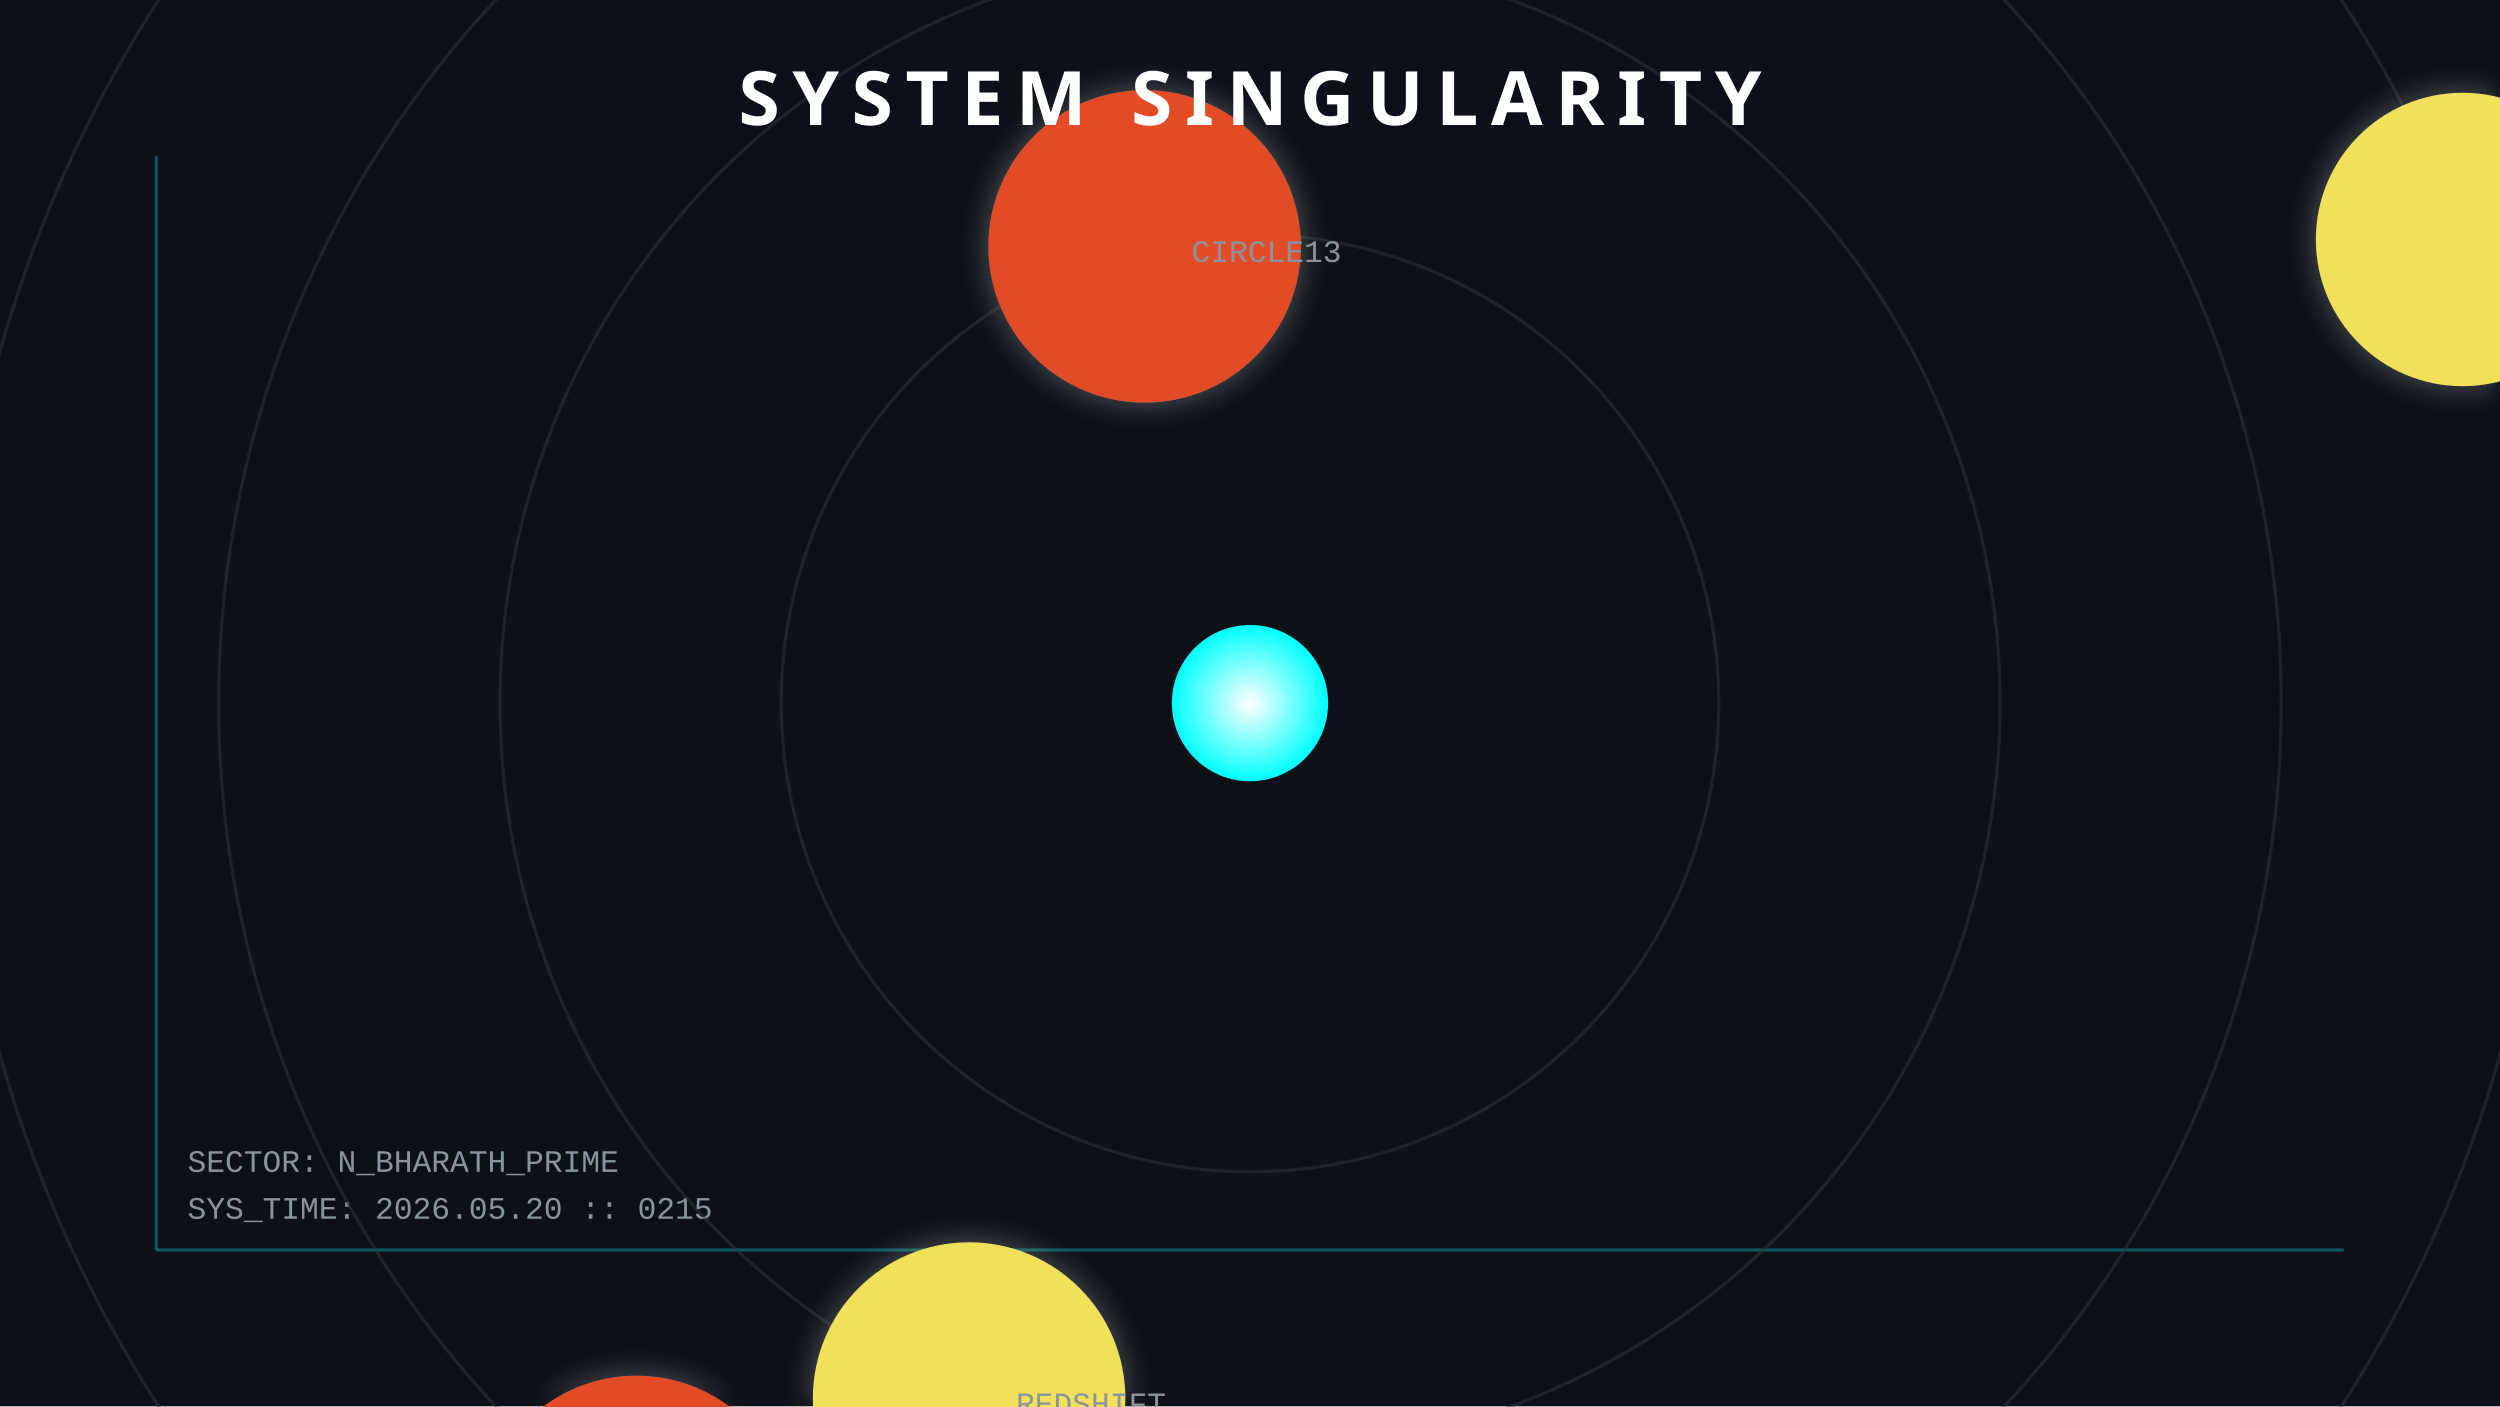
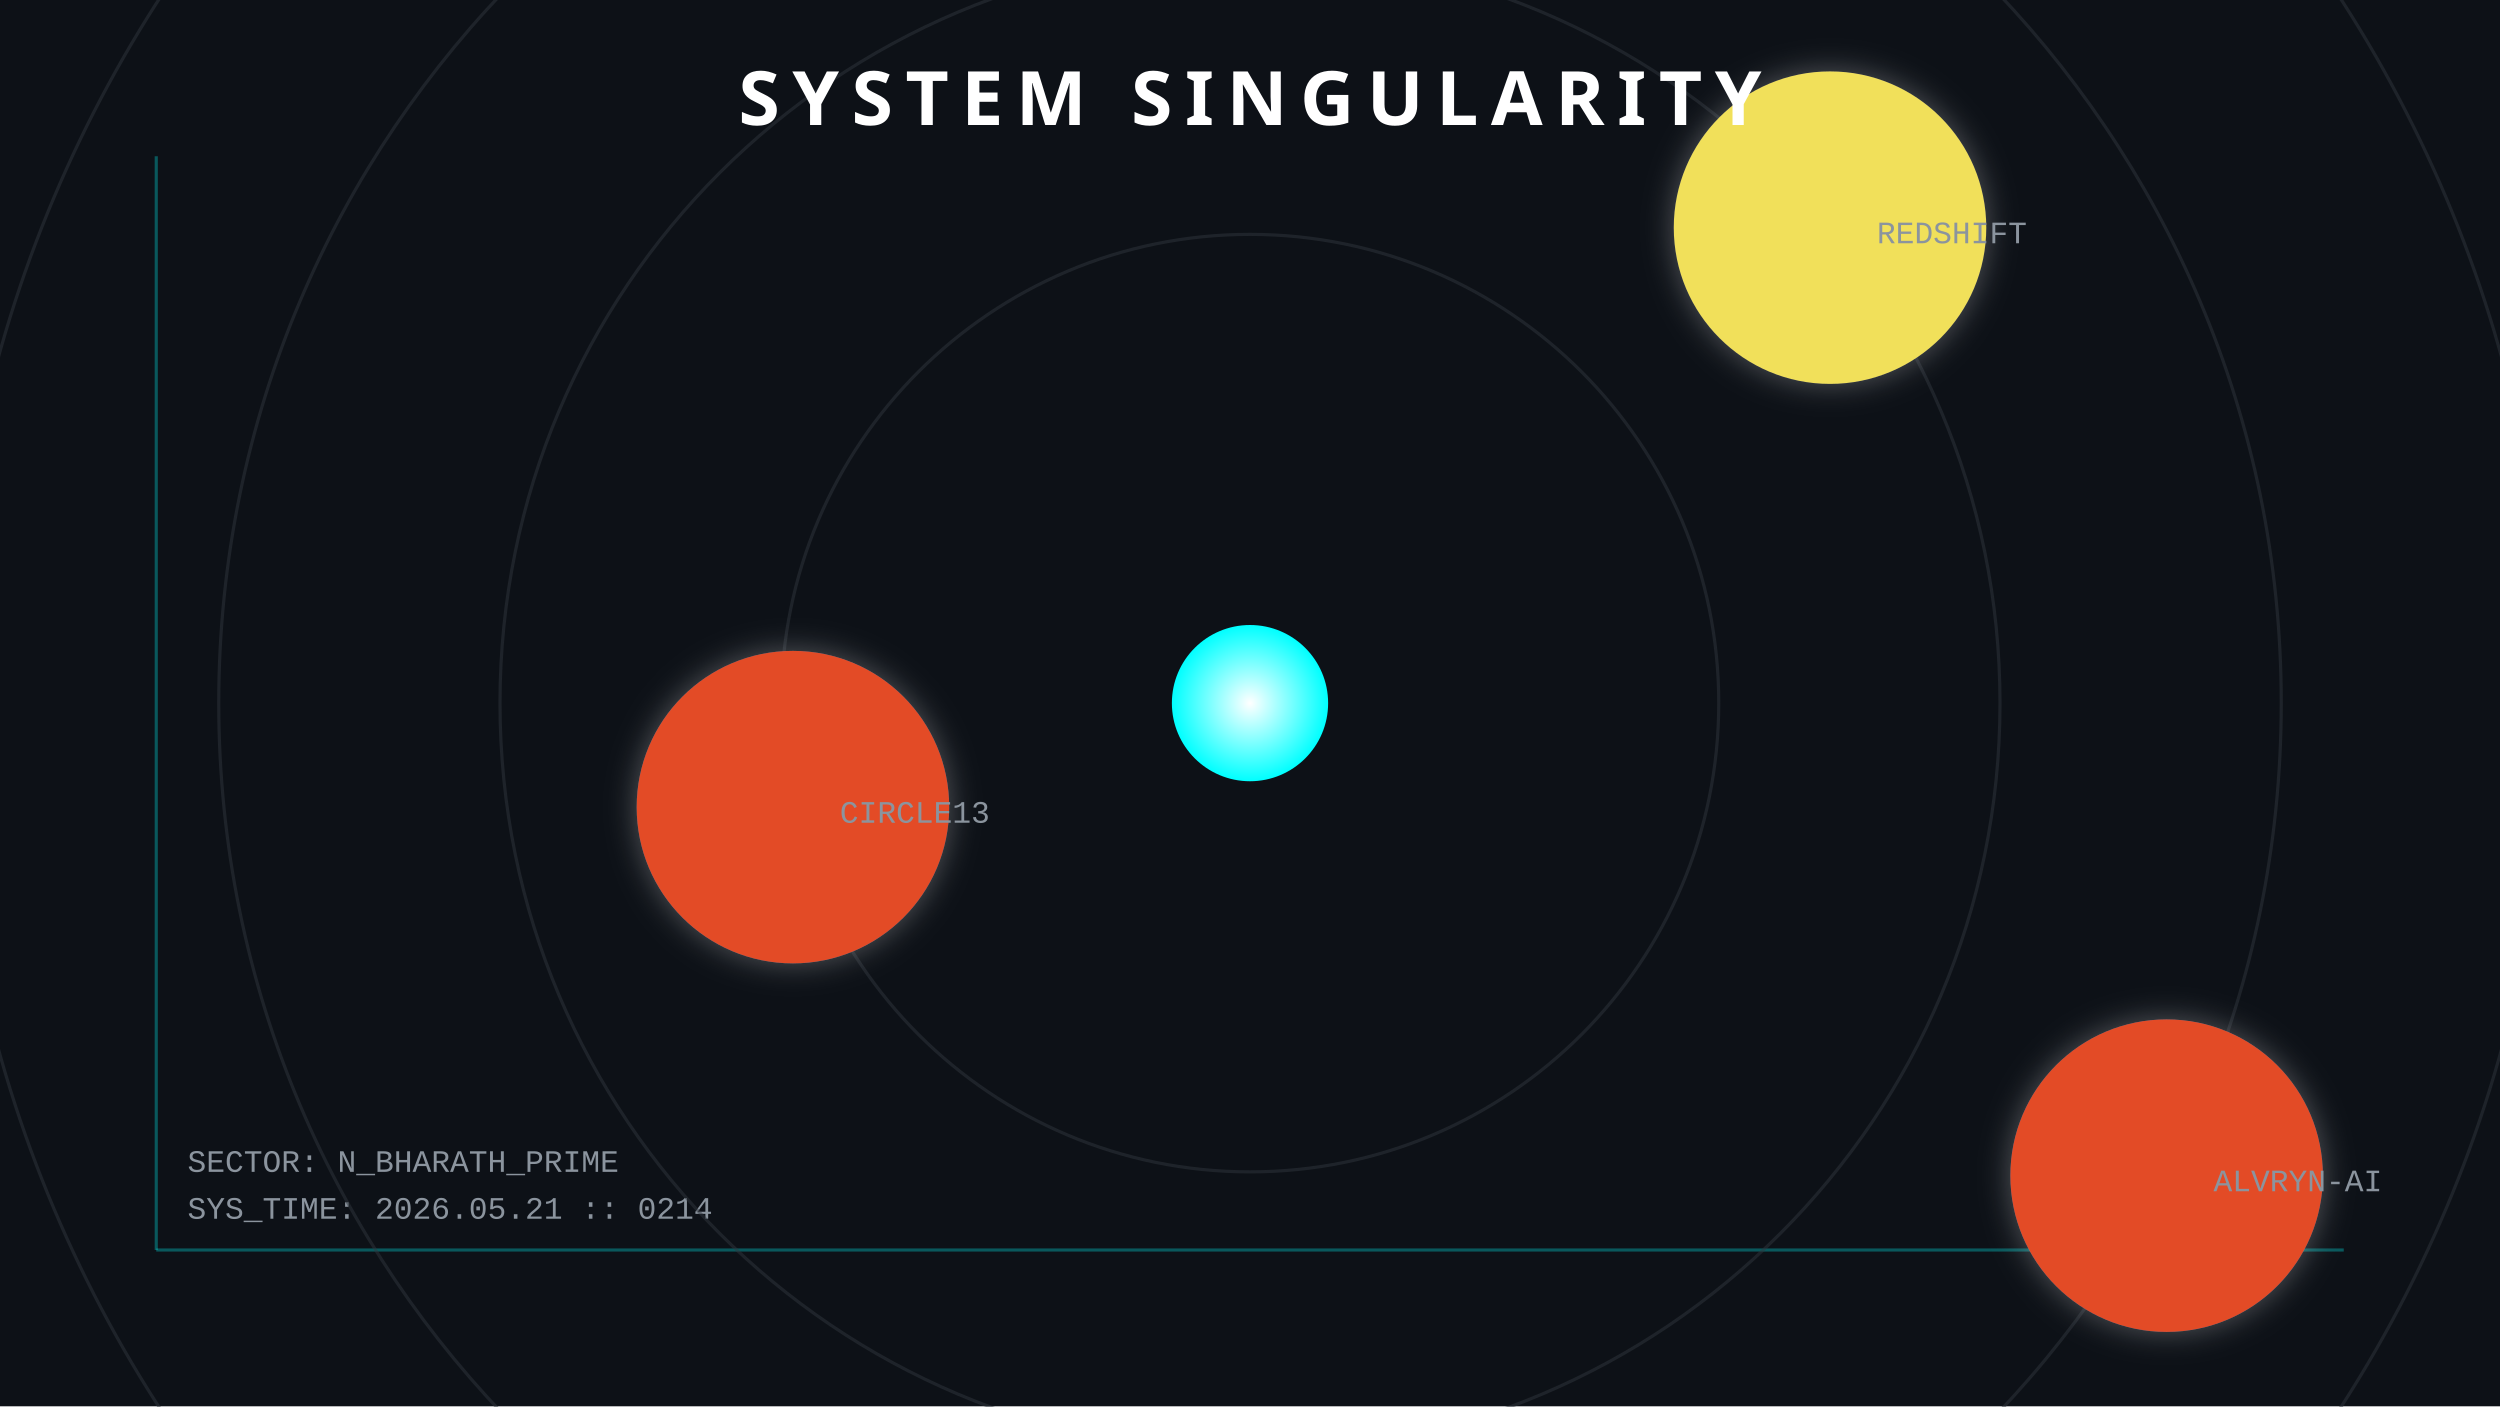
<svg xmlns="http://www.w3.org/2000/svg" width="800" height="450">
  <style>
        .orbit { fill: none; stroke: #30363d; stroke-width: 1; opacity: 0.5; }
        .planet { filter: drop-shadow(0 0 5px rgba(255,255,255,0.3)); }
        .text { font-family: 'Courier New', monospace; fill: #8b949e; font-size: 10px; }
        .title { font-family: sans-serif; fill: white; font-weight: bold; font-size: 24px; letter-spacing: 4px; }
        .hud-line { stroke: #00ffff; stroke-width: 1; opacity: 0.3; }
        
        /* ANIMATIONS */
        @keyframes pulse { 0% { r: 25; opacity: 0.8; } 50% { r: 30; opacity: 0.4; } 100% { r: 25; opacity: 0.8; } }
        .sun { animation: pulse 4s infinite; }
    </style>
  <rect width="100%" height="100%" fill="#0d1117" />
  <line x1="50" y1="50" x2="50" y2="400" class="hud-line" />
  <line x1="50" y1="400" x2="750" y2="400" class="hud-line" />
-   <text x="60" y="390" class="text">SYS_TIME: 2026.05.20 :: 0215</text>
+   <text x="60" y="390" class="text">SYS_TIME: 2026.05.21 :: 0214</text>
  <text x="60" y="375" class="text">SECTOR: N_BHARATH_PRIME</text>
  <circle cx="400" cy="225" r="25" fill="url(#grad1)" class="sun" />
  <defs>
    <radialGradient id="grad1" cx="50%" cy="50%" r="50%" fx="50%" fy="50%">
      <stop offset="0%" style="stop-color:white;stop-opacity:1" />
      <stop offset="100%" style="stop-color:#00ffff;stop-opacity:1" />
    </radialGradient>
  </defs>
  <circle cx="400" cy="225" r="150.0" class="orbit" />
-   <circle cx="366.284" cy="78.838" r="50" fill="#e34c26" class="planet" />
-   <text x="381.284" y="83.838" class="text" fill="white">CIRCLE13</text>
+   <circle cx="253.739" cy="258.281" r="50" fill="#e34c26" class="planet" />
+   <text x="268.739" y="263.281" class="text" fill="white">CIRCLE13</text>
  <circle cx="400" cy="225" r="240.0" class="orbit" />
-   <circle cx="310.108" cy="447.53" r="50" fill="#f1e05a" class="planet" />
-   <text x="325.108" y="452.53" class="text" fill="white">REDSHIFT</text>
+   <circle cx="585.607" cy="72.849" r="50" fill="#f1e05a" class="planet" />
+   <text x="600.607" y="77.849" class="text" fill="white">REDSHIFT</text>
  <circle cx="400" cy="225" r="330.0" class="orbit" />
-   <circle cx="203.653" cy="490.232" r="50" fill="#e34c26" class="planet" />
-   <text x="218.653" y="495.232" class="text" fill="white">ALVRYN-AI</text>
+   <circle cx="693.317" cy="376.212" r="50" fill="#e34c26" class="planet" />
+   <text x="708.317" y="381.212" class="text" fill="white">ALVRYN-AI</text>
  <circle cx="400" cy="225" r="415.422" class="orbit" />
-   <circle cx="788.024" cy="76.632" r="46.948" fill="#f1e05a" class="planet" />
-   <text x="803.024" y="81.632" class="text" fill="white">DRIFT-CIRCLE13</text>
+   <circle cx="702.071" cy="510.181" r="46.948" fill="#f1e05a" class="planet" />
+   <text x="717.071" y="515.181" class="text" fill="white">DRIFT-CIRCLE13</text>
  <circle cx="400" cy="225" r="461.81" class="orbit" />
-   <circle cx="434.394" cy="-235.527" r="20.925" fill="#2b7489" class="planet" />
-   <text x="449.394" y="-230.527" class="text" fill="white">DSATM-EXAM-SYSTEM-</text>
-   <circle cx="400" cy="225" r="504.947" class="orbit" />
-   <circle cx="735.863" cy="-152.051" r="18.758" fill="#8b949e" class="planet" />
-   <text x="750.863" y="-147.051" class="text" fill="white">NBHARATH1306</text>
-   <circle cx="400" cy="225" r="547.179" class="orbit" />
-   <circle cx="322.283" cy="-316.632" r="18.155" fill="#e34c26" class="planet" />
-   <text x="337.283" y="-311.632" class="text" fill="white">WEBSITE-EQUDATOR-TRADING-PLATFORM</text>
-   <circle cx="400" cy="225" r="578.011" class="orbit" />
-   <circle cx="948.991" cy="405.849" r="10.555" fill="#8b949e" class="planet" />
-   <text x="963.991" y="410.849" class="text" fill="white">FLASK</text>
-   <circle cx="400" cy="225" r="608.284" class="orbit" />
-   <circle cx="-76.82" cy="-152.694" r="10.182" fill="#8b949e" class="planet" />
-   <text x="-61.82" y="-147.694" class="text" fill="white">HCF-INTERNSHIP</text>
-   <circle cx="400" cy="225" r="637.154" class="orbit" />
-   <circle cx="805.924" cy="716.111" r="9.246" fill="#8b949e" class="planet" />
+   <circle cx="666.502" cy="-152.154" r="20.925" fill="#2b7489" class="planet" />
+   <text x="681.502" y="-147.154" class="text" fill="white">DSATM-EXAM-SYSTEM-</text>
+   <circle cx="400" cy="225" r="504.95" class="orbit" />
+   <circle cx="-103.517" cy="186.995" r="18.76" fill="#8b949e" class="planet" />
+   <text x="-88.517" y="191.995" class="text" fill="white">NBHARATH1306</text>
+   <circle cx="400" cy="225" r="547.182" class="orbit" />
+   <circle cx="305.606" cy="-313.979" r="18.155" fill="#e34c26" class="planet" />
+   <text x="320.606" y="-308.979" class="text" fill="white">WEBSITE-EQUDATOR-TRADING-PLATFORM</text>
+   <circle cx="400" cy="225" r="578.014" class="orbit" />
+   <circle cx="247.996" cy="-332.67" r="10.555" fill="#8b949e" class="planet" />
+   <text x="262.996" y="-327.67" class="text" fill="white">FLASK</text>
+   <circle cx="400" cy="225" r="608.288" class="orbit" />
+   <circle cx="-189.861" cy="76.413" r="10.182" fill="#8b949e" class="planet" />
+   <text x="-174.861" y="81.413" class="text" fill="white">HCF-INTERNSHIP</text>
+   <circle cx="400" cy="225" r="637.157" class="orbit" />
+   <circle cx="282.775" cy="-401.28" r="9.246" fill="#8b949e" class="planet" />
  <text x="400" y="40" text-anchor="middle" class="title">SYSTEM SINGULARITY</text>
</svg>
